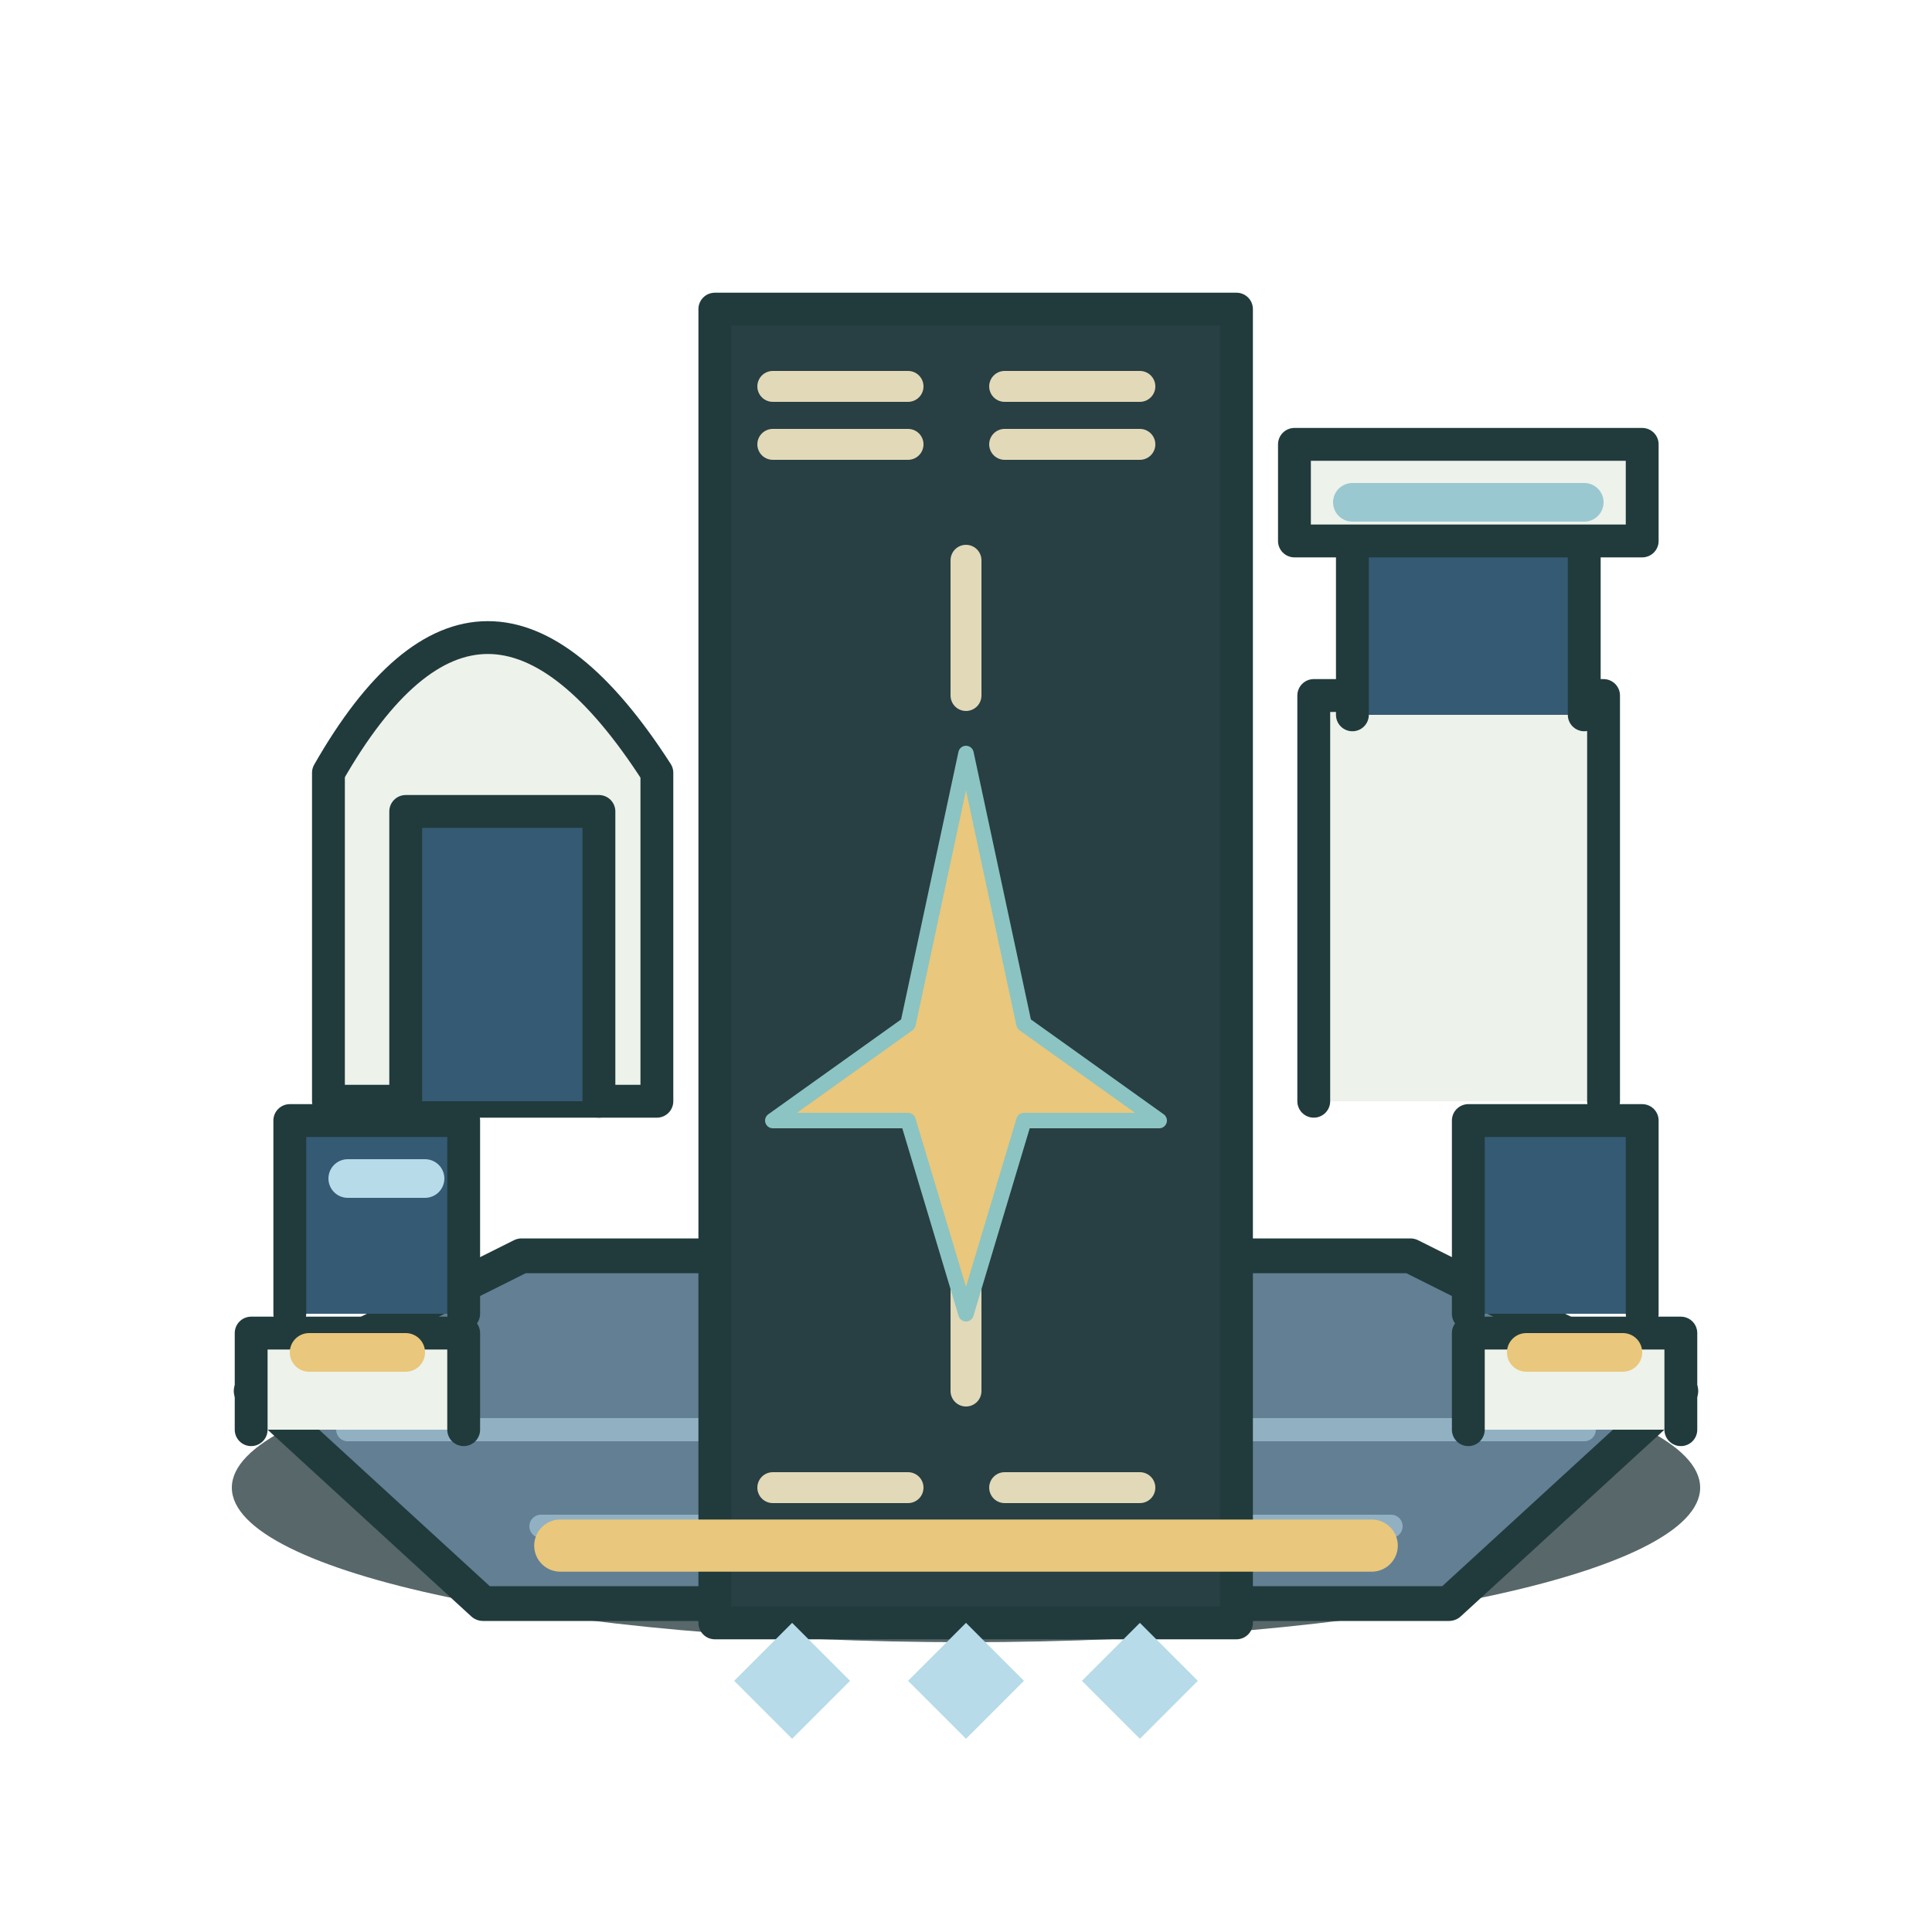
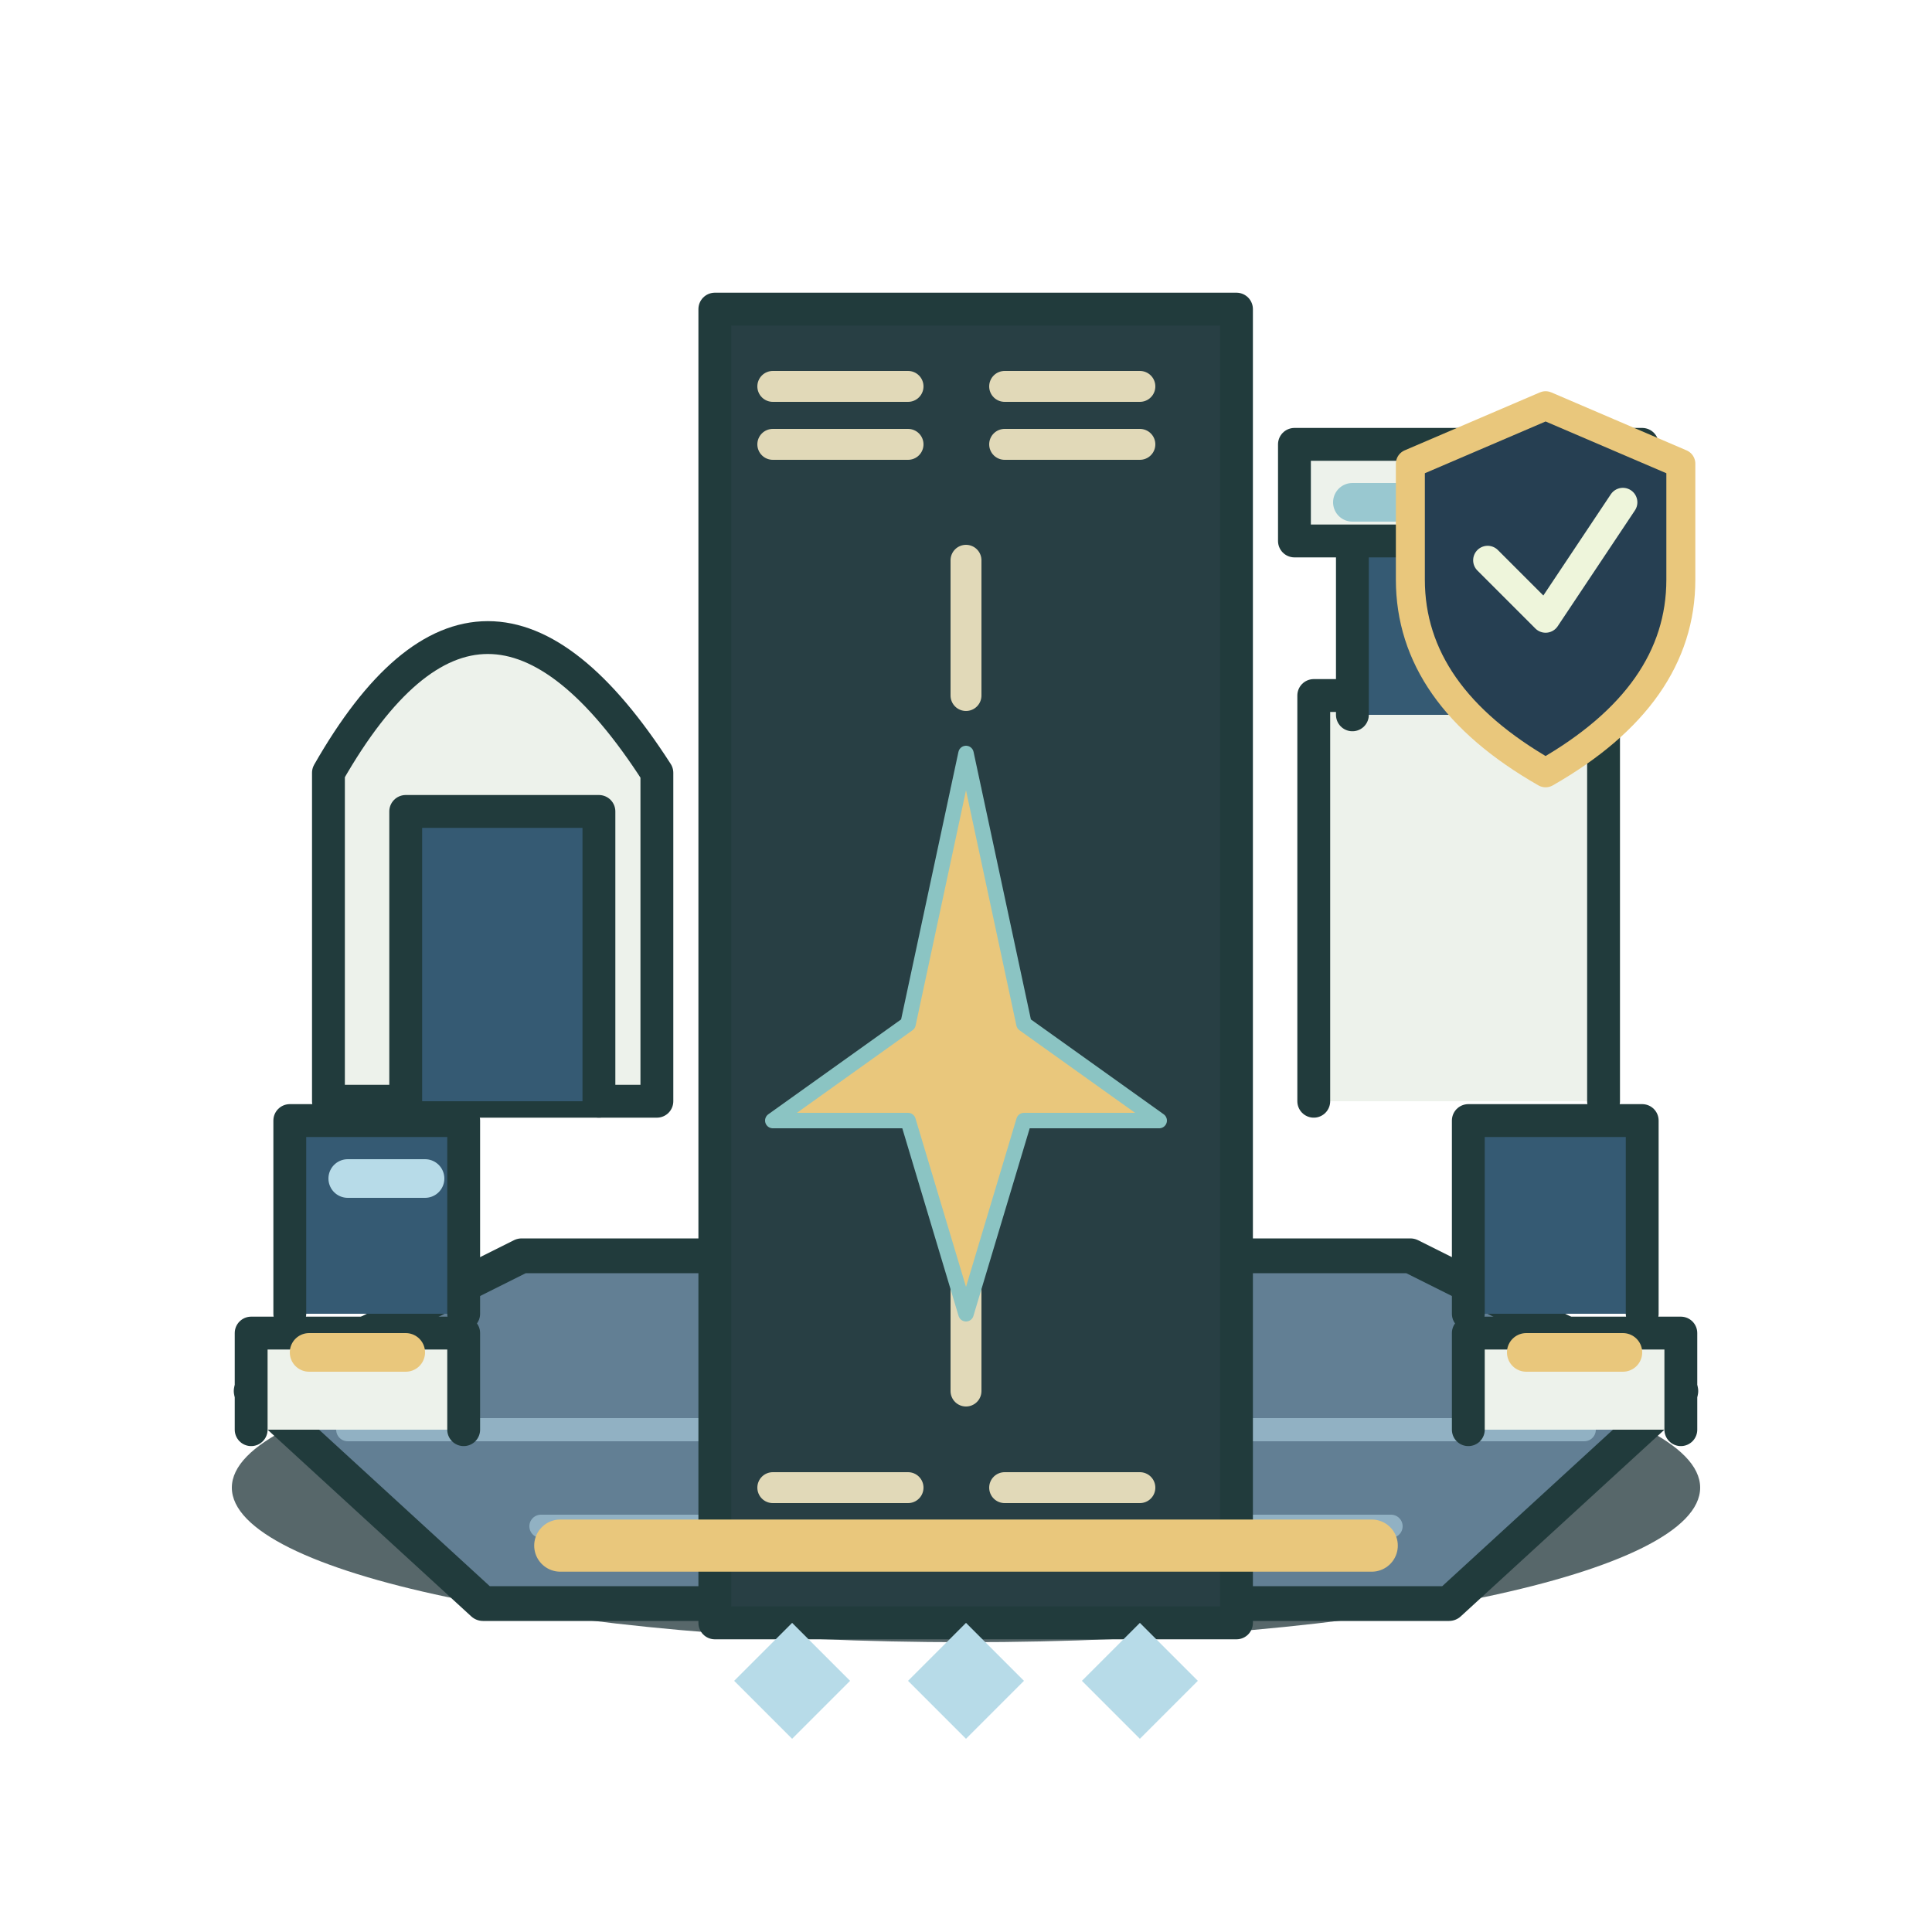
<svg xmlns="http://www.w3.org/2000/svg" viewBox="-50 -50 100 100" role="img" aria-label="机场 Lv.3">
  <g class="building-art building-airfield" stroke="#213b3c" stroke-width="1.7" stroke-linejoin="round" stroke-linecap="round">
    <ellipse cy="27" rx="38" ry="8" fill="#10272b" opacity=".7" stroke="none" />
    <path d="M-37 22l14-7h46l14 7-12 11h-50z" fill="#627f94" stroke="#213b3c" stroke-width="1.8" />
    <path d="M-32 24h64m-54 5h44" stroke="#b7dbe8" stroke-opacity=".55" stroke-width="1.2" />
    <path d="M-35 18V8h9v10m52 0V8h9v10" fill="#355a73" />
    <path d="M-32 11h4m28 0h4" stroke="#b7dbe8" stroke-width="2" />
    <path d="M-37 24v-5h11v5m52 0v-5h11v5" fill="#edf2eb" />
    <path d="M-34 20h5m58 0h5" stroke="#e9c77c" stroke-width="2" />
    <path d="M-13-34h27v68h-27z" fill="#283f44" />
    <path d="M-10-30h21m-21 3h21M0-21V22m-10 5h21m-21 3h21" stroke="#e1d9b8" stroke-width="1.6" stroke-dasharray="7 5" />
    <path d="M-33 7V-10q8-14 17 0V7z" fill="#edf2eb" />
    <path d="M-29 7V-8h10V7" fill="#355a73" />
    <path d="M18 7V-14h15V7" fill="#edf2eb" />
    <path d="M20-13v-12h12v12" fill="#355a73" />
    <path d="M17-27h18v5H17z" fill="#edf2eb" />
    <path d="M20-24h12" stroke="#99c8d0" stroke-width="2" />
    <path d="M0-11l3 14 7 5H3l-3 10L-3 8h-7l7-5z" fill="#e9c77c" stroke="#8bc4c3" stroke-width=".8" />
    <path d="M-21 30h42" stroke="#e9c77c" stroke-width="2.7" />
    <path d="M-12 37l3-3 3 3-3 3z" fill="#b7dbe8" stroke="none" />
    <path d="M-3 37l3-3 3 3-3 3z" fill="#b7dbe8" stroke="none" />
    <path d="M6 37l3-3 3 3-3 3z" fill="#b7dbe8" stroke="none" />
+     <g class="core-shield" transform="translate(30 -22)">
+       <path d="M0-7l7 3v6q0 6-7 10-7-4-7-10v-6z" fill="#263f52" stroke="#e9c77c" stroke-width="1.5" />
+       <path d="M-3 1l3 3 4-6" fill="none" stroke="#eef5db" stroke-width="1.5" />
+     </g>
  </g>
</svg>
